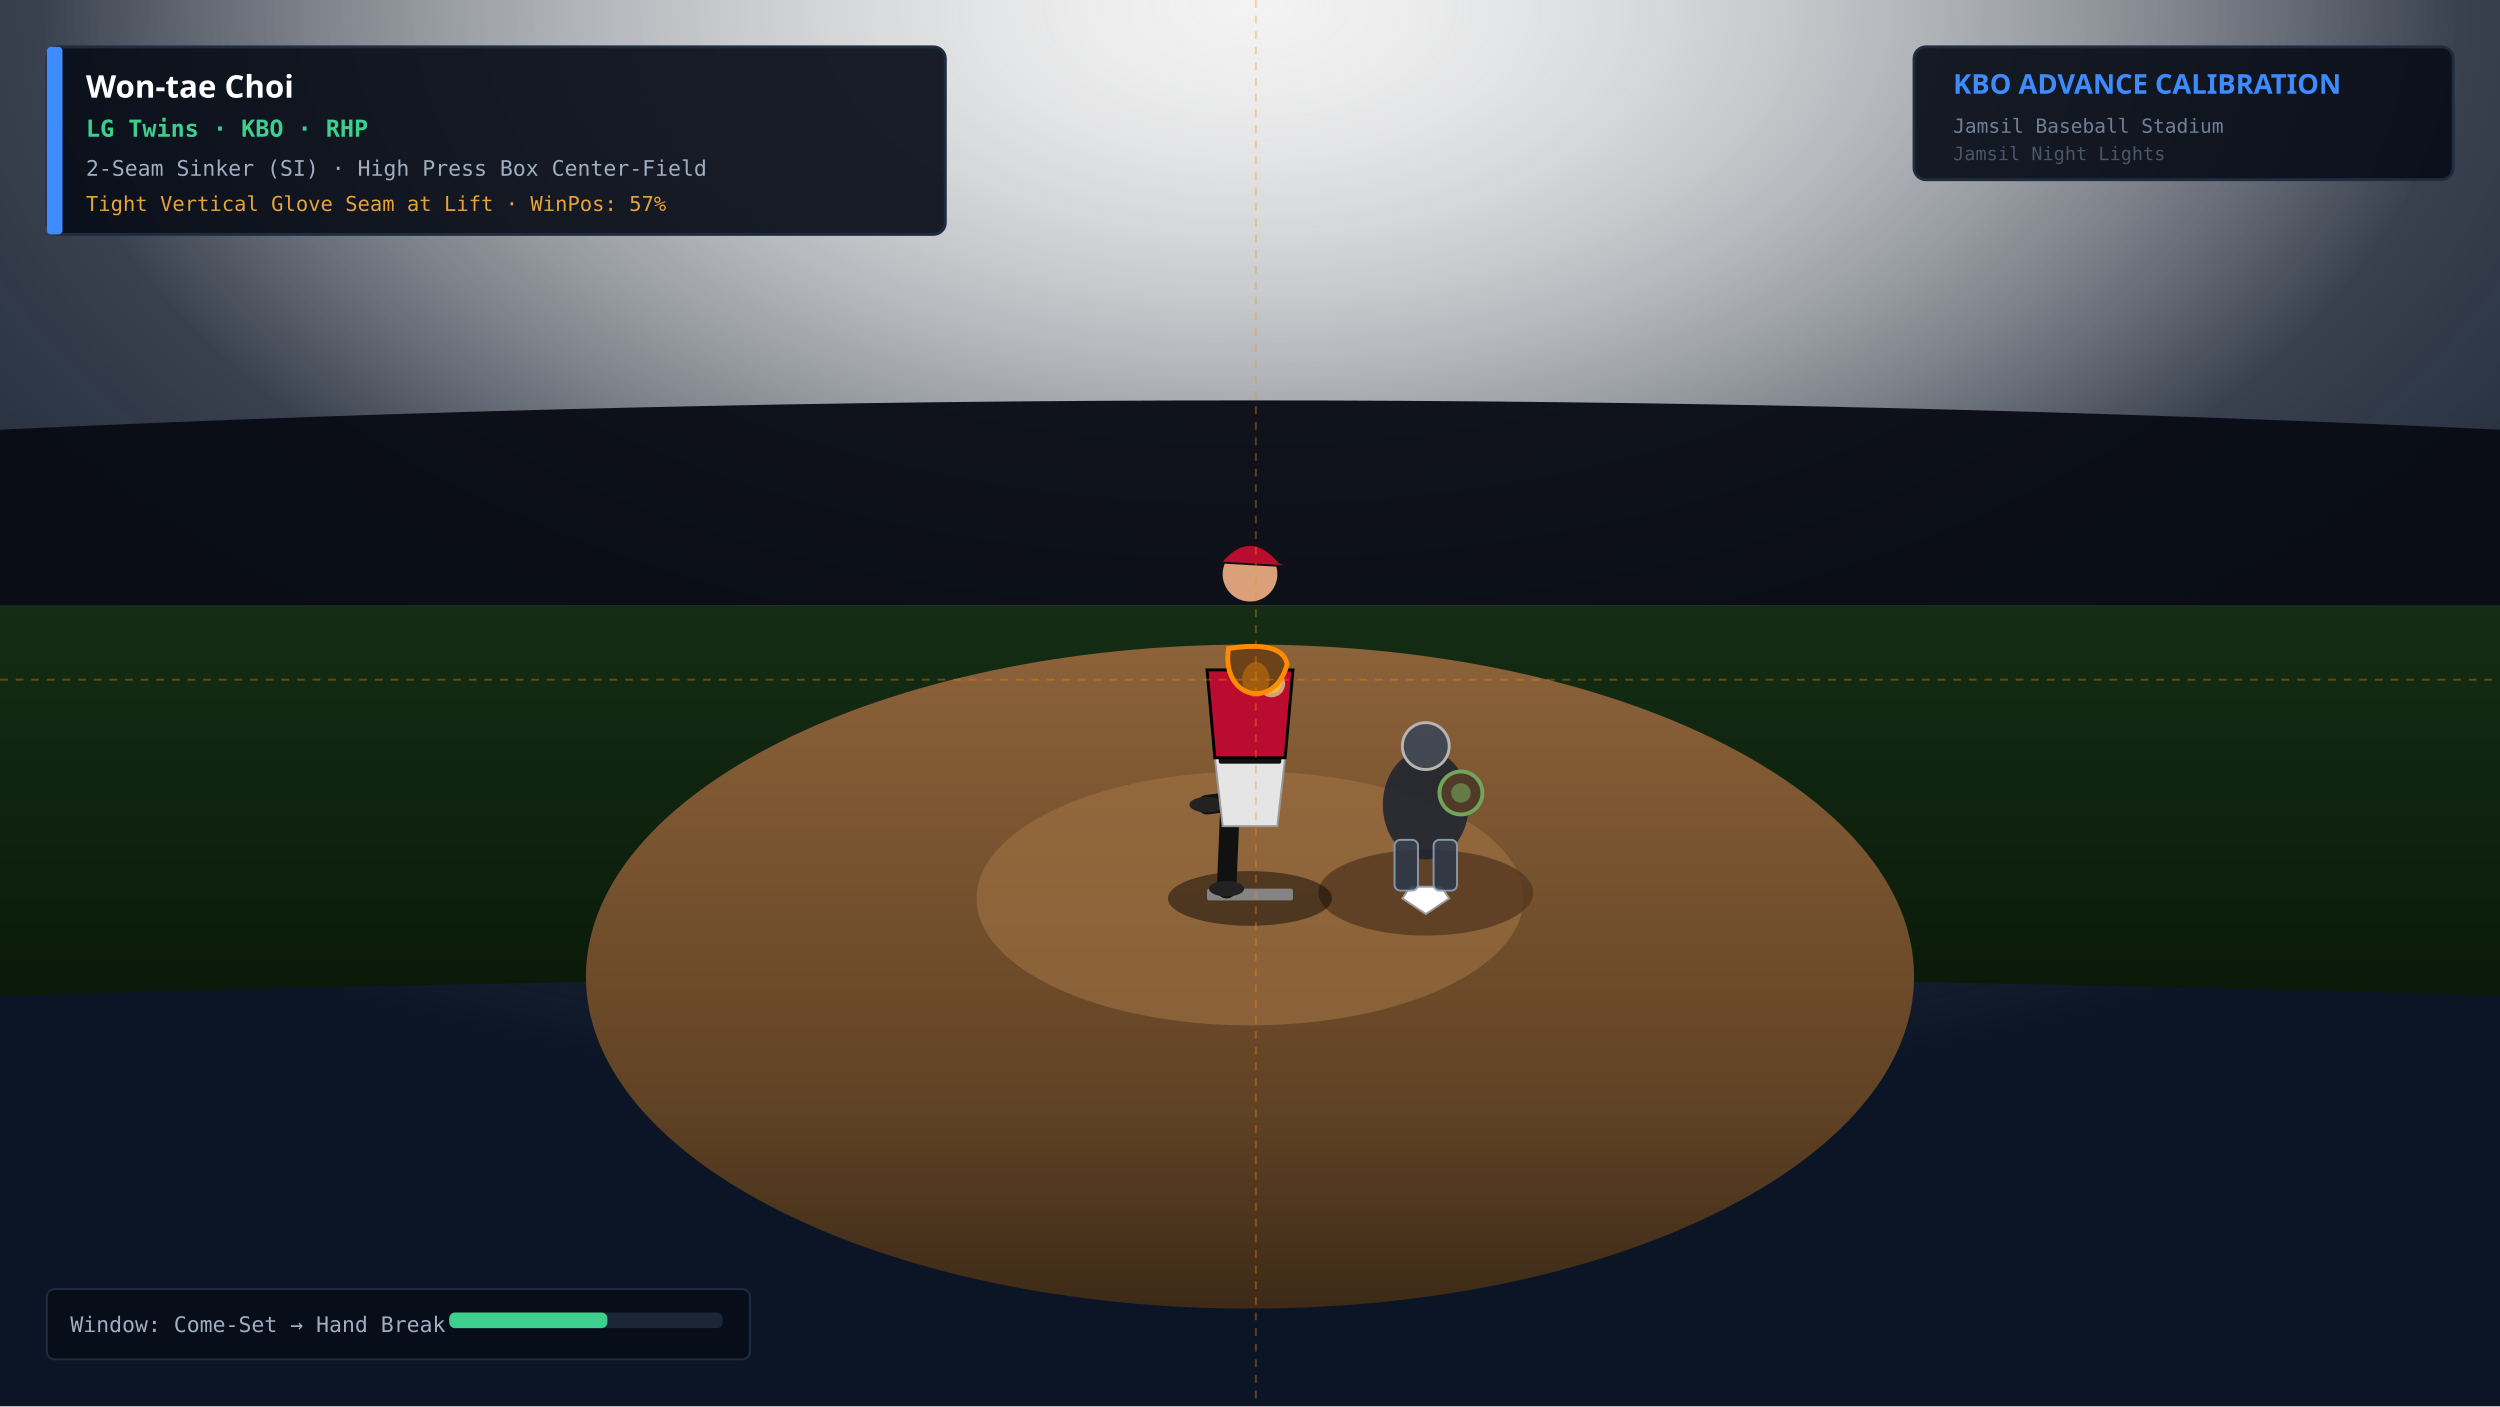
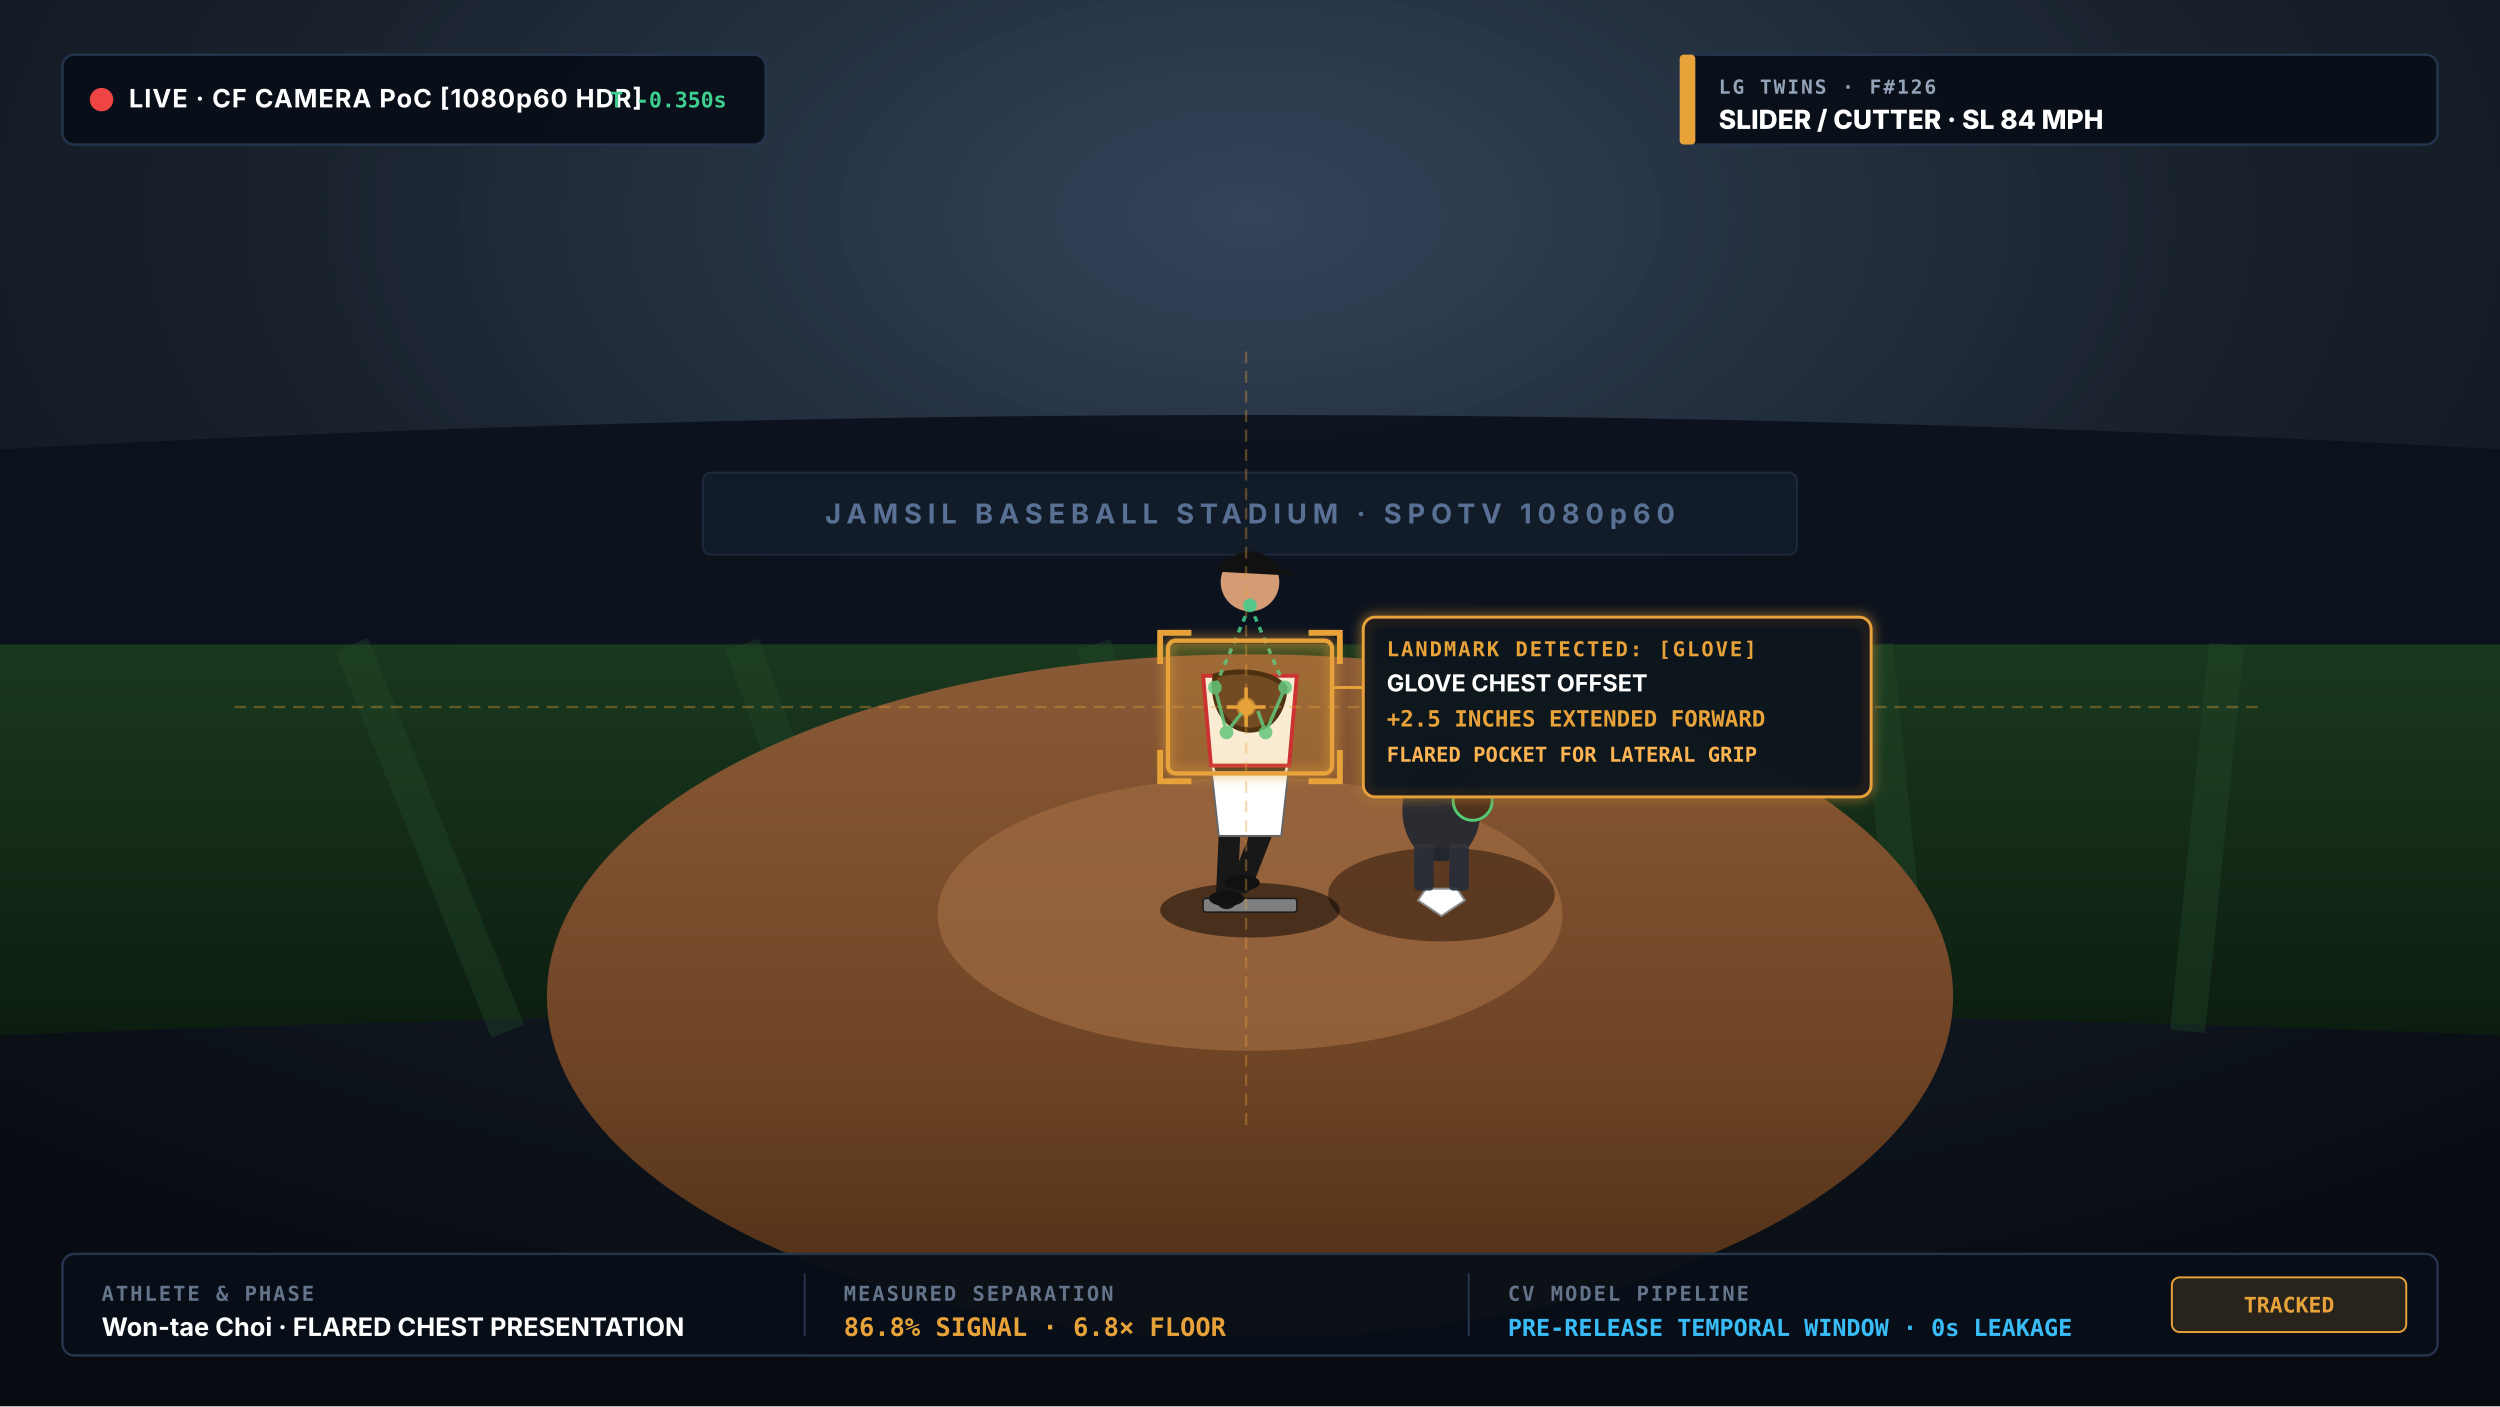
- <svg xmlns="http://www.w3.org/2000/svg" viewBox="0 0 1280 720" width="1280" height="720">
+ <svg xmlns="http://www.w3.org/2000/svg" viewBox="0 0 1280 720" width="1280" height="720" style="background:#0a0e14; font-family:'Manrope', -apple-system, BlinkMacSystemFont, sans-serif;">
  <defs>
-     <radialGradient id="stadiumLights" cx="50%" cy="0%" r="80%">
-       <stop offset="0%" stop-color="#ffffff" stop-opacity="0.18" />
-       <stop offset="60%" stop-color="#0b1526" stop-opacity="0.8" />
-       <stop offset="100%" stop-color="#0b1526" stop-opacity="1" />
+     <radialGradient id="stadiumGlow" cx="50%" cy="15%" r="85%">
+       <stop offset="0%" stop-color="#2a3b52" stop-opacity="0.95" />
+       <stop offset="45%" stop-color="#141d28" stop-opacity="0.98" />
+       <stop offset="100%" stop-color="#080c12" stop-opacity="1.0" />
    </radialGradient>
-     <linearGradient id="moundDirt" x1="0%" y1="0%" x2="0%" y2="100%">
-       <stop offset="0%" stop-color="#8c6239" />
-       <stop offset="70%" stop-color="#604224" />
-       <stop offset="100%" stop-color="#3d2a17" />
+     <linearGradient id="grassStripes" x1="0%" y1="0%" x2="0%" y2="100%">
+       <stop offset="0%" stop-color="#19381e" />
+       <stop offset="50%" stop-color="#132b17" />
+       <stop offset="100%" stop-color="#0c1d10" />
    </linearGradient>
-     <linearGradient id="grassGrad" x1="0%" y1="0%" x2="0%" y2="100%">
-       <stop offset="0%" stop-color="#142d14" />
-       <stop offset="100%" stop-color="#0a1a0a" />
+     <linearGradient id="moundClay" x1="0%" y1="0%" x2="0%" y2="100%">
+       <stop offset="0%" stop-color="#8a5a36" />
+       <stop offset="60%" stop-color="#6e4425" />
+       <stop offset="100%" stop-color="#4a2c14" />
    </linearGradient>
+     <linearGradient id="reticleGrad" x1="0%" y1="0%" x2="100%" y2="100%">
+       <stop offset="0%" stop-color="#e8a23a" stop-opacity="0.9" />
+       <stop offset="100%" stop-color="#e8a23a" stop-opacity="0.3" />
+     </linearGradient>
+     <filter id="softGlow" x="-20%" y="-20%" width="140%" height="140%">
+       <feGaussianBlur stdDeviation="3" result="blur" />
+       <feMerge>
+         <feMergeNode in="blur" />
+         <feMergeNode in="SourceGraphic" />
+       </feMerge>
+     </filter>
  </defs>
-   <rect width="1280" height="720" fill="url(#stadiumLights)" />
-   <path d="M0,220 Q640,190 1280,220 L1280,310 L0,310 Z" fill="#080c14" opacity="0.95" />
-   <path d="M0,310 L1280,310 L1280,510 Q640,490 0,510 Z" fill="url(#grassGrad)" />
-   <ellipse cx="640" cy="500" rx="340" ry="170" fill="url(#moundDirt)" />
-   <ellipse cx="640" cy="460" rx="140" ry="65" fill="#a07242" opacity="0.6" />
-   <rect x="618" y="455" width="44" height="6" fill="#f0f0f0" rx="1" />
-   <ellipse cx="730" cy="457" rx="55" ry="22" fill="#50351d" opacity="0.75" />
-   <polygon points="722,454 738,454 742,460 730,468 718,460" fill="#ffffff" stroke="#999" stroke-width="1" />
-   <g id="catcher-silhouette" opacity="0.88">
-     <ellipse cx="730" cy="412" rx="22" ry="28" fill="#1c2430" />
-     <circle cx="730" cy="382" r="12" fill="#3a4556" stroke="#c0c0c0" stroke-width="1.5" />
-     <rect x="714" y="430" width="12" height="26" fill="#2d3748" rx="3" stroke="#88a0b8" stroke-width="1" />
-     <rect x="734" y="430" width="12" height="26" fill="#2d3748" rx="3" stroke="#88a0b8" stroke-width="1" />
-     <circle cx="748" cy="406" r="11" fill="#4a3728" stroke="#70af5f" stroke-width="2" />
-     <circle cx="748" cy="406" r="5" fill="#70af5f" opacity="0.6" />
+   <rect width="1280" height="720" fill="url(#stadiumGlow)" />
+   <path d="M0,230 Q640,195 1280,230 L1280,330 L0,330 Z" fill="#0c121c" opacity="0.95" />
+   <rect x="360" y="242" width="560" height="42" rx="4" fill="#141e2e" opacity="0.65" stroke="#25354d" stroke-width="1" />
+   <text x="640" y="268" fill="#587094" font-size="14" font-weight="700" letter-spacing="3" text-anchor="middle">JAMSIL BASEBALL STADIUM · SPOTV 1080p60</text>
+   <path d="M0,330 L1280,330 L1280,530 Q640,505 0,530 Z" fill="url(#grassStripes)" />
+   <path d="M180,330 L260,528 M380,330 L450,525 M560,330 L620,522 M760,330 L800,522 M960,330 L980,525 M1140,330 L1120,528" stroke="#234a2a" stroke-width="18" opacity="0.35" />
+   <ellipse cx="640" cy="510" rx="360" ry="175" fill="url(#moundClay)" />
+   <ellipse cx="640" cy="468" rx="160" ry="70" fill="#9e6940" opacity="0.7" />
+   <rect x="616" y="460" width="48" height="7" fill="#ffffff" rx="1.5" stroke="#333" stroke-width="0.75" />
+   <ellipse cx="738" cy="458" rx="58" ry="24" fill="#4d3019" opacity="0.8" />
+   <polygon points="730,455 746,455 750,461 738,469 726,461" fill="#ffffff" stroke="#888" stroke-width="1" />
+   <g opacity="0.85">
+     <ellipse cx="738" cy="415" rx="20" ry="26" fill="#18222f" />
+     <circle cx="738" cy="386" r="11" fill="#2d3a4d" stroke="#60728c" stroke-width="1" />
+     <rect x="724" y="432" width="10" height="24" fill="#222c3a" rx="2" />
+     <rect x="742" y="432" width="10" height="24" fill="#222c3a" rx="2" />
+     <circle cx="754" cy="410" r="10" fill="#442a18" stroke="#4ade80" stroke-width="1.5" />
  </g>
-   <g id="pitcher-anatomy">
-     <ellipse cx="640" cy="460" rx="42" ry="14" fill="#000000" opacity="0.45" />
-     <line x1="630" y1="408" x2="628" y2="455" stroke="#111111" stroke-width="10" stroke-linecap="round" />
-     <line x1="650" y1="408" x2="618" y2="412" stroke="#111111" stroke-width="10" stroke-linecap="round" />
-     <ellipse cx="628" cy="455" rx="9" ry="4" fill="#222" />
-     <ellipse cx="618" cy="412" rx="9" ry="4" fill="#222" />
-     <polygon points="622,388 658,388 654,423 626,423" fill="#e5e5e5" stroke="#999" stroke-width="1" />
-     <rect x="624" y="386" width="32" height="5" fill="#111" rx="1" />
-     <path d="M618,343 L662,343 L658,388 L622,388 Z" fill="#ba0c2f" stroke="#000000" stroke-width="1.5" />
-     <circle cx="640" cy="294" r="14" fill="#d9a07a" />
-     <path d="M625,288 Q640,270 655,288 L660,290 Z" fill="#ba0c2f" stroke="#111" stroke-width="1" />
-     <line x1="656" y1="350" x2="651" y2="350" stroke="#ba0c2f" stroke-width="8" stroke-linecap="round" />
-     <circle cx="651" cy="350" r="6" fill="#f0c040" stroke="#d9a07a" stroke-width="2" />
-     <line x1="624" y1="350" x2="643" y2="348" stroke="#ba0c2f" stroke-width="8" stroke-linecap="round" />
-     <path d="M629,332 C625,358 653,364 659,340 C657,330 643,330 629,332 Z" fill="#6d4218" stroke="#ff8c00" stroke-width="2.5" />
-     <ellipse cx="643" cy="348" rx="7" ry="9" fill="#ff8c00" opacity="0.35" />
+   <g id="athlete-pose">
+     <ellipse cx="640" cy="466" rx="46" ry="14" fill="#000000" opacity="0.5" />
+     <line x1="630" y1="416" x2="628" y2="460" stroke="#181818" stroke-width="11" stroke-linecap="round" />
+     <line x1="650" y1="416" x2="636" y2="452" stroke="#181818" stroke-width="11" stroke-linecap="round" />
+     <ellipse cx="628" cy="460" rx="9" ry="4" fill="#111111" />
+     <ellipse cx="636" cy="452" rx="9" ry="4" fill="#111111" />
+     <polygon points="620,392 660,392 656,428 624,428" fill="#ffffff" stroke="#666666" stroke-width="1" />
+     <rect x="622" y="390" width="36" height="5" fill="#111111" rx="1" />
+     <path d="M616,346 L664,346 L660,392 L620,392 Z" fill="#ffffff" stroke="#c41230" stroke-width="2" />
+     <circle cx="640" cy="298" r="15" fill="#d49c74" />
+     <path d="M624,292 Q640,274 656,292 L662,294 Z" fill="#111111" stroke="#111111" stroke-width="1.5" />
+     <line x1="658" y1="352" x2="648" y2="375" stroke="#ffffff" stroke-width="8" stroke-linecap="round" />
+     <line x1="648" y1="375" x2="644" y2="364" stroke="#ffffff" stroke-width="7" stroke-linecap="round" />
+     <circle cx="644" cy="364" r="6.5" fill="#d49c74" stroke="#885533" stroke-width="1.5" />
+     <line x1="622" y1="352" x2="628" y2="375" stroke="#ffffff" stroke-width="8" stroke-linecap="round" />
+     <line x1="628" y1="375" x2="634" y2="362" stroke="#ffffff" stroke-width="7" stroke-linecap="round" />
+     <path d="M622,346 C618,380 656,384 658,352 C652,344 634,342 622,346 Z" fill="#52321c" stroke="#221105" stroke-width="2.5" />
+     <circle cx="638" cy="362" r="5" fill="#e8a23a" opacity="0.6" />
  </g>
-   <g opacity="0.35">
-     <line x1="0" y1="348" x2="1280" y2="348" stroke="#ff8c00" stroke-dasharray="4,4" stroke-width="1" />
-     <line x1="643" y1="0" x2="643" y2="720" stroke="#ff8c00" stroke-dasharray="4,4" stroke-width="1" />
+   <line x1="120" y1="362" x2="1160" y2="362" stroke="#e8a23a" stroke-opacity="0.35" stroke-dasharray="6,4" stroke-width="1.2" />
+   <line x1="638" y1="180" x2="638" y2="580" stroke="#e8a23a" stroke-opacity="0.35" stroke-dasharray="6,4" stroke-width="1.2" />
+   <g opacity="0.85">
+     <line x1="640" y1="310" x2="622" y2="352" stroke="#3ecf8e" stroke-width="1.8" stroke-dasharray="3,3" />
+     <line x1="640" y1="310" x2="658" y2="352" stroke="#3ecf8e" stroke-width="1.8" stroke-dasharray="3,3" />
+     <line x1="622" y1="352" x2="628" y2="375" stroke="#3ecf8e" stroke-width="1.8" />
+     <line x1="658" y1="352" x2="648" y2="375" stroke="#3ecf8e" stroke-width="1.8" />
+     <line x1="628" y1="375" x2="638" y2="362" stroke="#3ecf8e" stroke-width="1.8" />
+     <line x1="648" y1="375" x2="644" y2="364" stroke="#3ecf8e" stroke-width="1.8" />
+     <circle cx="640" cy="310" r="3.5" fill="#3ecf8e" />
+     <circle cx="622" cy="352" r="3.5" fill="#3ecf8e" />
+     <circle cx="658" cy="352" r="3.5" fill="#3ecf8e" />
+     <circle cx="628" cy="375" r="3.5" fill="#3ecf8e" />
+     <circle cx="648" cy="375" r="3.5" fill="#3ecf8e" />
  </g>
-   <rect x="24" y="24" width="460" height="96" fill="#080e18" fill-opacity="0.92" rx="6" stroke="#1f2c3f" stroke-width="1.5" />
-   <rect x="24" y="24" width="8" height="96" fill="#3d8bfd" rx="2" />
-   <text x="44" y="50" fill="#ffffff" font-family="Manrope, sans-serif" font-size="16" font-weight="700">Won-tae Choi</text>
-   <text x="44" y="70" fill="#3ecf8e" font-family="IBM Plex Mono, monospace" font-size="12" font-weight="600">LG Twins · KBO · RHP</text>
-   <text x="44" y="90" fill="#a0aec0" font-family="IBM Plex Mono, monospace" font-size="11">2-Seam Sinker (SI) · High Press Box Center-Field</text>
-   <text x="44" y="108" fill="#e8a23a" font-family="IBM Plex Mono, monospace" font-size="10.5">Tight Vertical Glove Seam at Lift · WinPos: 57%</text>
-   <rect x="980" y="24" width="276" height="68" fill="#080e18" fill-opacity="0.92" rx="6" stroke="#1f2c3f" stroke-width="1.5" />
-   <text x="1000" y="48" fill="#3d8bfd" font-family="Manrope, sans-serif" font-size="14" font-weight="800">KBO ADVANCE CALIBRATION</text>
-   <text x="1000" y="68" fill="#718096" font-family="IBM Plex Mono, monospace" font-size="10">Jamsil Baseball Stadium</text>
-   <text x="1000" y="82" fill="#4a5568" font-family="IBM Plex Mono, monospace" font-size="9.5">Jamsil Night Lights</text>
-   <rect x="24" y="660" width="360" height="36" fill="#080e18" fill-opacity="0.92" rx="4" stroke="#1f2c3f" stroke-width="1" />
-   <text x="36" y="682" fill="#a0aec0" font-family="IBM Plex Mono, monospace" font-size="11">Window: Come-Set → Hand Break</text>
-   <rect x="230" y="672" width="140" height="8" fill="#1a2636" rx="3" />
-   <rect x="230" y="672" width="81" height="8" fill="#3ecf8e" rx="3" />
+   <rect x="598" y="328" width="84" height="68" fill="#e8a23a" fill-opacity="0.12" stroke="#e8a23a" stroke-width="2.2" rx="4" filter="url(#softGlow)" />
+   <path d="M594,340 L594,324 L610,324" stroke="#e8a23a" stroke-width="3" fill="none" />
+   <path d="M686,340 L686,324 L670,324" stroke="#e8a23a" stroke-width="3" fill="none" />
+   <path d="M594,384 L594,400 L610,400" stroke="#e8a23a" stroke-width="3" fill="none" />
+   <path d="M686,384 L686,400 L670,400" stroke="#e8a23a" stroke-width="3" fill="none" />
+   <circle cx="638" cy="362" r="4" fill="#e8a23a" />
+   <line x1="628" y1="362" x2="648" y2="362" stroke="#e8a23a" stroke-width="1.8" />
+   <line x1="638" y1="352" x2="638" y2="372" stroke="#e8a23a" stroke-width="1.8" />
+   <g transform="translate(698, 316)">
+     <rect width="260" height="92" rx="6" fill="#0b131e" fill-opacity="0.92" stroke="#e8a23a" stroke-width="1.5" filter="url(#softGlow)" />
+     <text x="12" y="20" fill="#e8a23a" font-size="10.5" font-weight="800" font-family="'IBM Plex Mono', monospace" letter-spacing="1">LANDMARK DETECTED: [GLOVE]</text>
+     <text x="12" y="38" fill="#ffffff" font-size="12" font-weight="700">GLOVE CHEST OFFSET</text>
+     <text x="12" y="56" fill="#e8a23a" font-size="11.5" font-weight="700" font-family="'IBM Plex Mono', monospace">+2.5 INCHES EXTENDED FORWARD</text>
+     <text x="12" y="74" fill="#ffb454" font-size="10.5" font-weight="600" font-family="'IBM Plex Mono', monospace">FLARED POCKET FOR LATERAL GRIP</text>
+     <line x1="0" y1="36" x2="-16" y2="36" stroke="#e8a23a" stroke-width="1.5" />
+   </g>
+   <g transform="translate(32, 28)">
+     <rect width="360" height="46" rx="6" fill="#080e18" fill-opacity="0.94" stroke="#25354d" stroke-width="1.2" />
+     <circle cx="20" cy="23" r="6" fill="#ef4444" />
+     <text x="34" y="27" fill="#ffffff" font-size="13" font-weight="700" letter-spacing="0.5">LIVE · CF CAMERA PoC [1080p60 HDR]</text>
+     <text x="340" y="27" fill="#3ecf8e" font-size="11" font-weight="700" font-family="'IBM Plex Mono', monospace" text-anchor="end">T -0.350s</text>
+   </g>
+   <g transform="translate(860, 28)">
+     <rect width="388" height="46" rx="6" fill="#080e18" fill-opacity="0.94" stroke="#25354d" stroke-width="1.2" />
+     <rect x="0" y="0" width="8" height="46" rx="2" fill="#e8a23a" />
+     <text x="20" y="20" fill="#94a3b8" font-size="10" font-weight="800" letter-spacing="1" font-family="'IBM Plex Mono', monospace">LG TWINS · F#126</text>
+     <text x="20" y="38" fill="#ffffff" font-size="13.5" font-weight="800">SLIDER / CUTTER · SL 84 MPH</text>
+   </g>
+   <g transform="translate(32, 642)">
+     <rect width="1216" height="52" rx="6" fill="#080e18" fill-opacity="0.94" stroke="#25354d" stroke-width="1.2" />
+     <text x="20" y="24" fill="#64748b" font-size="10.5" font-weight="800" letter-spacing="1" font-family="'IBM Plex Mono', monospace">ATHLETE &amp; PHASE</text>
+     <text x="20" y="42" fill="#ffffff" font-size="13" font-weight="700">Won-tae Choi · FLARED CHEST PRESENTATION</text>
+     <line x1="380" y1="10" x2="380" y2="42" stroke="#25354d" stroke-width="1" />
+     <text x="400" y="24" fill="#64748b" font-size="10.5" font-weight="800" letter-spacing="1" font-family="'IBM Plex Mono', monospace">MEASURED SEPARATION</text>
+     <text x="400" y="42" fill="#e8a23a" font-size="13" font-weight="700" font-family="'IBM Plex Mono', monospace">86.8% SIGNAL · 6.8× FLOOR</text>
+     <line x1="720" y1="10" x2="720" y2="42" stroke="#25354d" stroke-width="1" />
+     <text x="740" y="24" fill="#64748b" font-size="10.5" font-weight="800" letter-spacing="1" font-family="'IBM Plex Mono', monospace">CV MODEL PIPELINE</text>
+     <text x="740" y="42" fill="#38bdf8" font-size="12" font-weight="600" font-family="'IBM Plex Mono', monospace">PRE-RELEASE TEMPORAL WINDOW · 0s LEAKAGE</text>
+     <rect x="1080" y="12" width="120" height="28" rx="4" fill="#e8a23a" fill-opacity="0.15" stroke="#e8a23a" stroke-width="1" />
+     <text x="1140" y="30" fill="#e8a23a" font-size="11" font-weight="800" font-family="'IBM Plex Mono', monospace" text-anchor="middle">TRACKED</text>
+   </g>
</svg>
